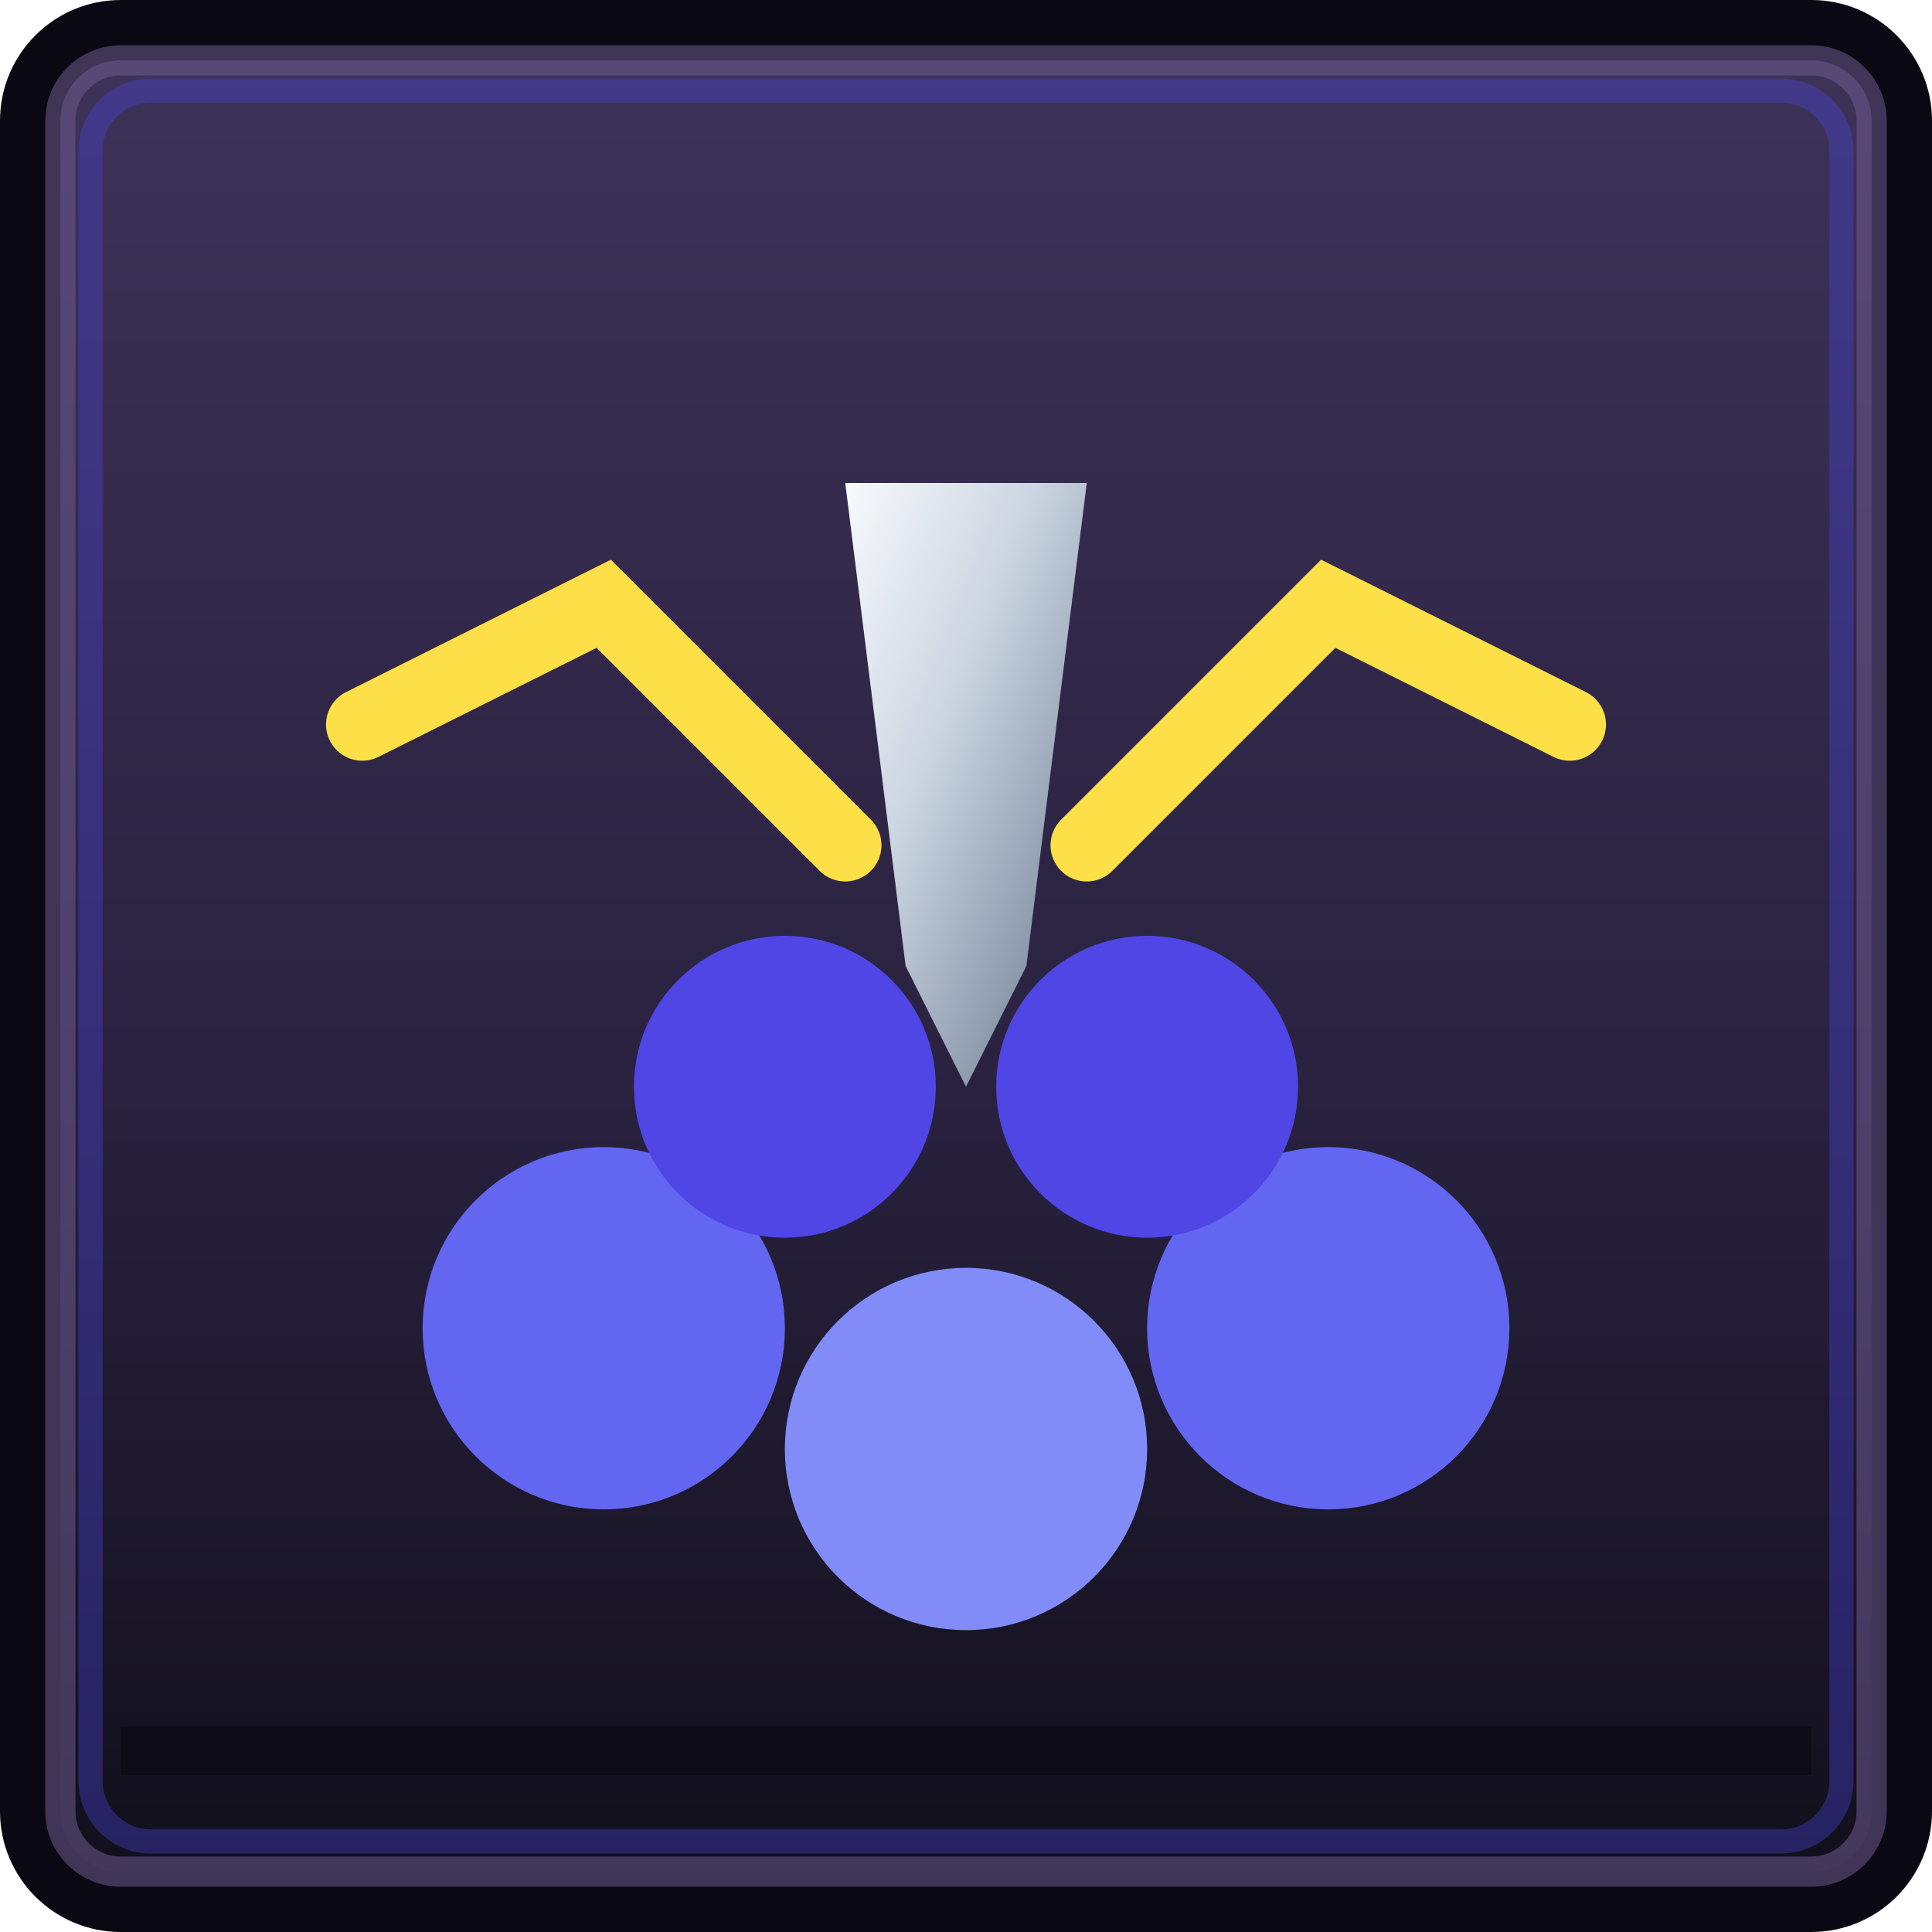
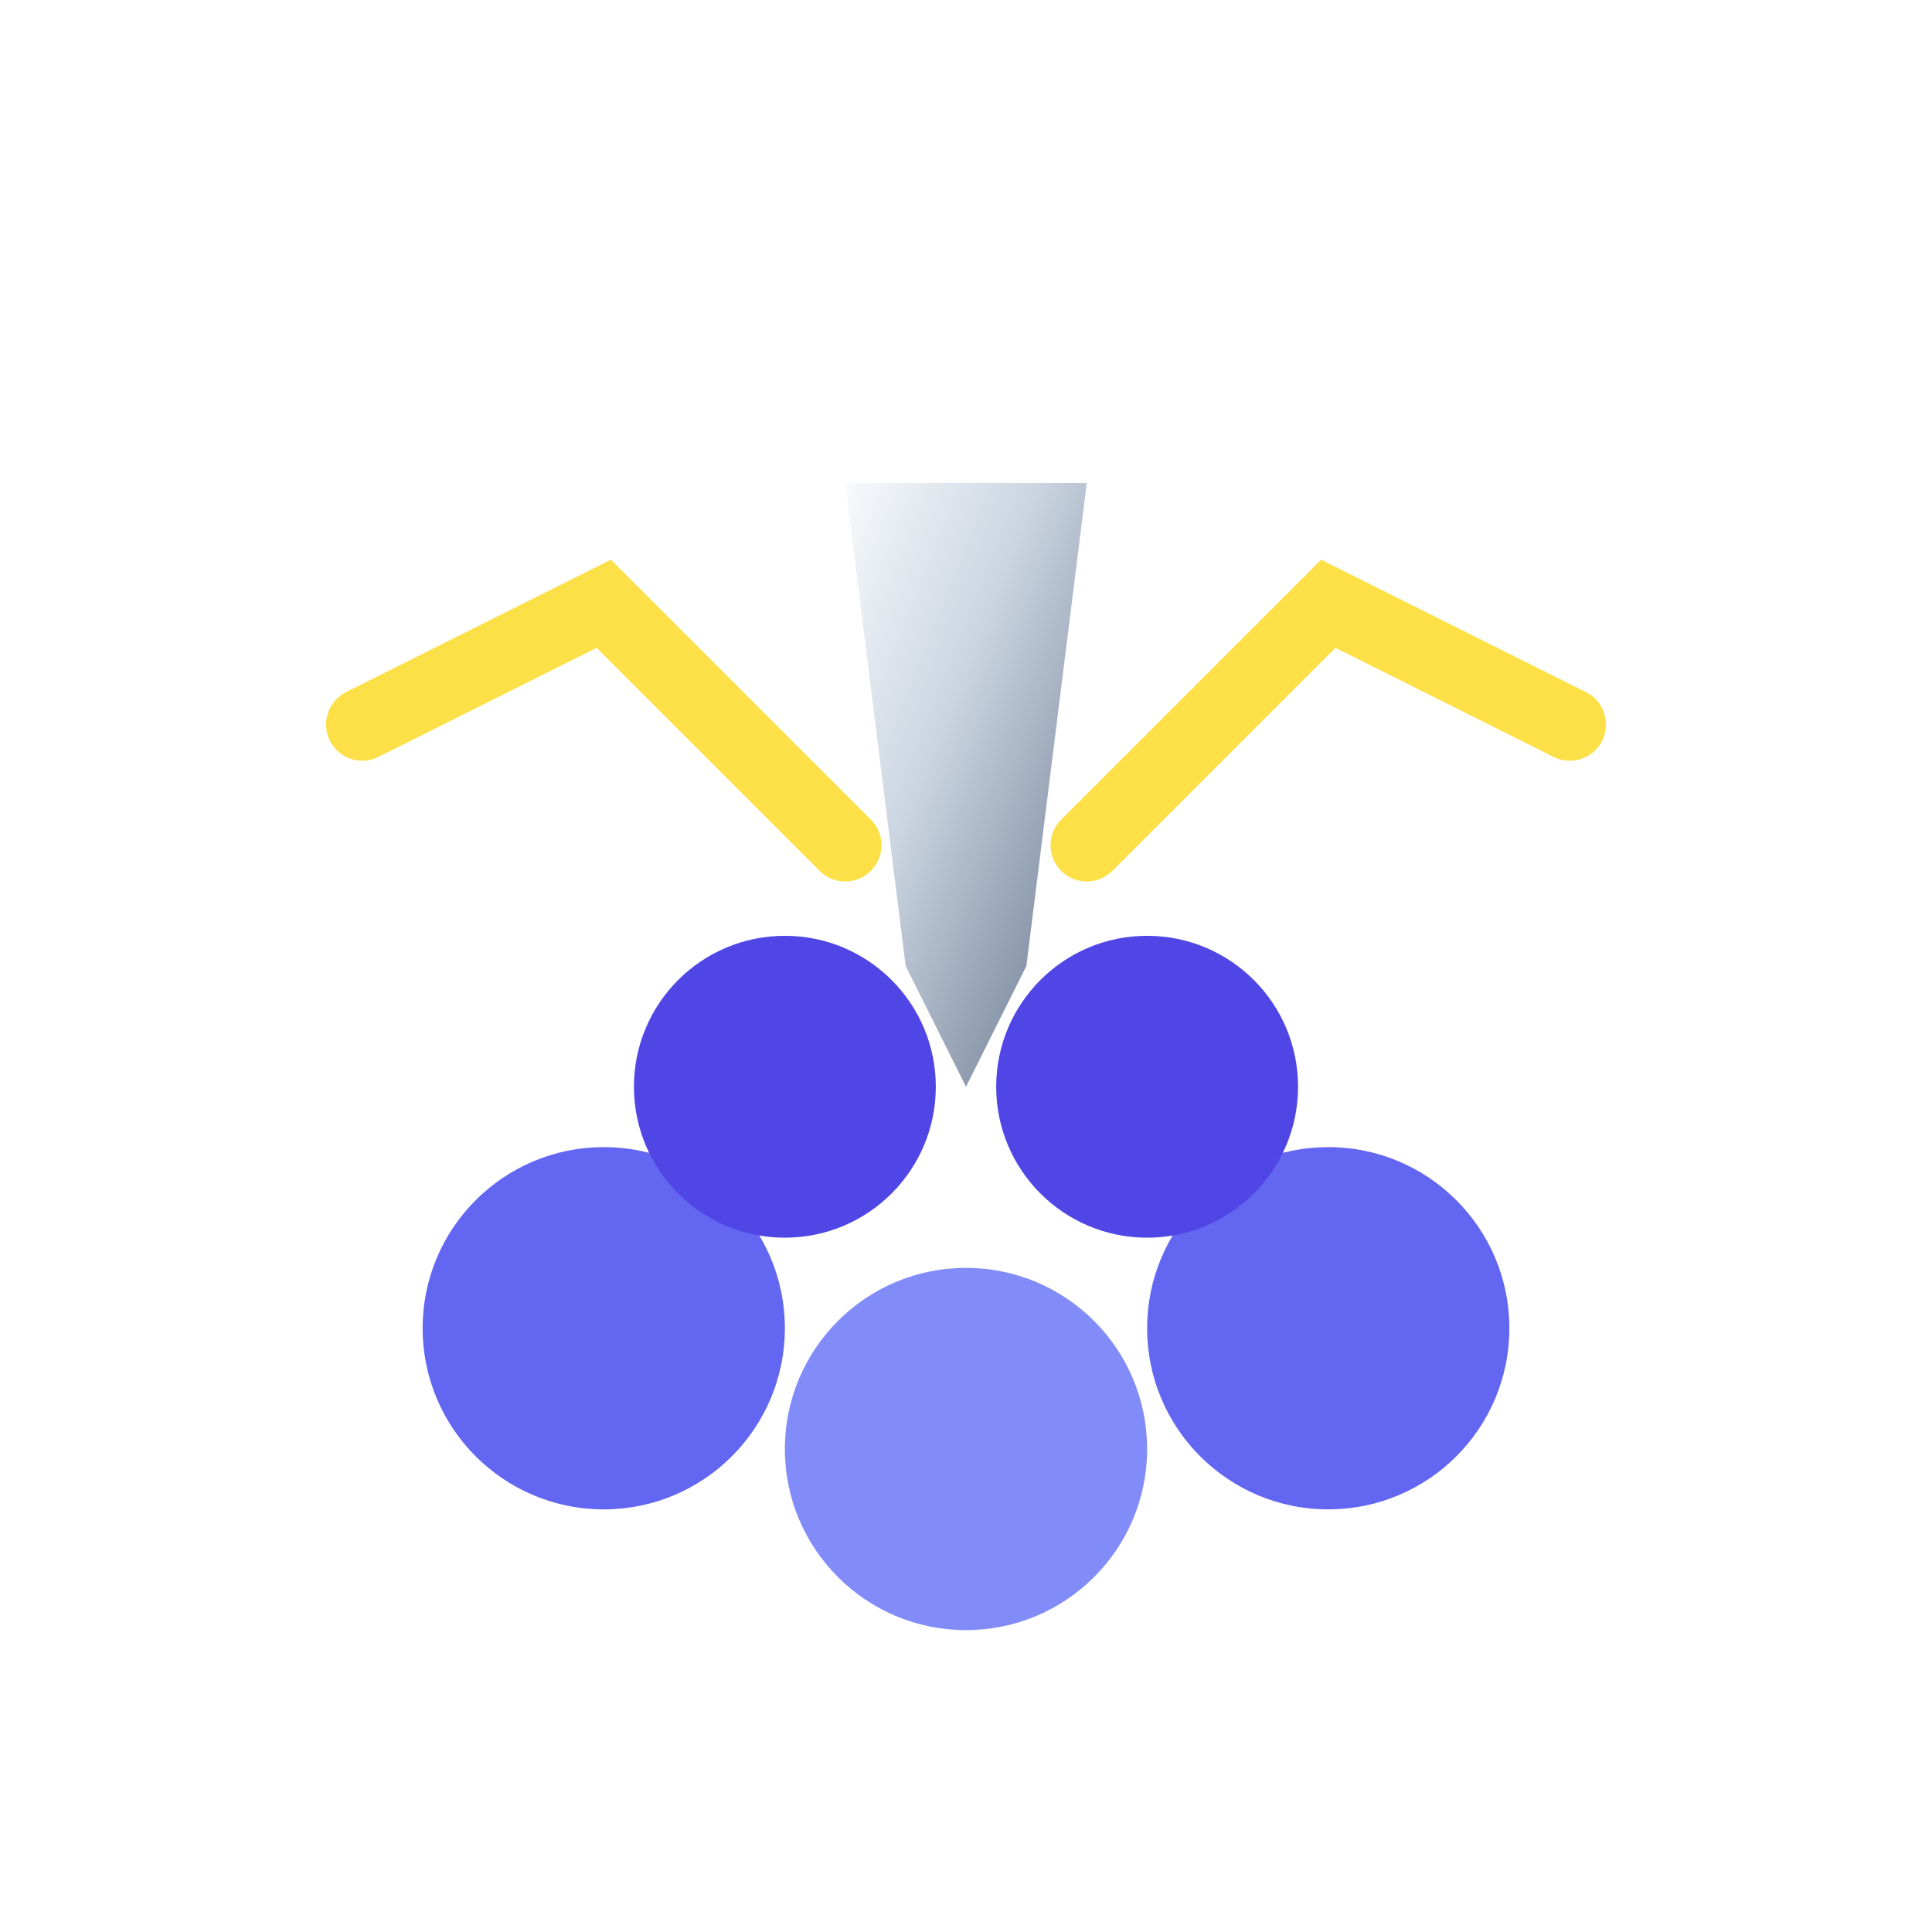
<svg xmlns="http://www.w3.org/2000/svg" viewBox="0 0 32 32" fill="none">
  <defs>
-     <linearGradient id="bowlingbash-bg" x1="0" y1="0" x2="0" y2="1">
-       <stop offset="0%" stop-color="#3d3258" />
-       <stop offset="55%" stop-color="#2a2240" />
-       <stop offset="100%" stop-color="#12101c" />
-     </linearGradient>
    <linearGradient id="bowlingbash-steel" x1="0" y1="0" x2="1" y2="1">
      <stop offset="0%" stop-color="#f8fafc" />
      <stop offset="40%" stop-color="#cbd5e1" />
      <stop offset="100%" stop-color="#64748b" />
    </linearGradient>
    <linearGradient id="bowlingbash-gold" x1="0" y1="0" x2="0" y2="1">
      <stop offset="0%" stop-color="#fde68a" />
      <stop offset="55%" stop-color="#d97706" />
      <stop offset="100%" stop-color="#92400e" />
    </linearGradient>
    <linearGradient id="bowlingbash-fire" x1="0" y1="1" x2="0" y2="0">
      <stop offset="0%" stop-color="#dc2626" />
      <stop offset="50%" stop-color="#f97316" />
      <stop offset="100%" stop-color="#fde047" />
    </linearGradient>
    <linearGradient id="bowlingbash-holy" x1="0" y1="0" x2="0" y2="1">
      <stop offset="0%" stop-color="#fff" />
      <stop offset="45%" stop-color="#fef08a" />
      <stop offset="100%" stop-color="#ca8a04" />
    </linearGradient>
    <linearGradient id="bowlingbash-wood" x1="0" y1="0" x2="1" y2="1">
      <stop offset="0%" stop-color="#a16207" />
      <stop offset="100%" stop-color="#451a03" />
    </linearGradient>
    <radialGradient id="bowlingbash-gem" cx="35%" cy="30%" r="70%">
      <stop offset="0%" stop-color="#e0e7ff" />
      <stop offset="50%" stop-color="#6366f1" />
      <stop offset="100%" stop-color="#312e81" />
    </radialGradient>
    <filter id="bowlingbash-glow" x="-30%" y="-30%" width="160%" height="160%">
      <feGaussianBlur stdDeviation="0.8" result="b" />
      <feMerge>
        <feMergeNode in="b" />
        <feMergeNode in="SourceGraphic" />
      </feMerge>
    </filter>
  </defs>
-   <rect width="32" height="32" rx="2" fill="#0a0812" />
-   <rect x="1" y="1" width="30" height="30" rx="1" fill="url(#bowlingbash-bg)" />
-   <rect x="1" y="1" width="30" height="30" rx="1" fill="none" stroke="#6b5a8f" stroke-opacity="0.55" stroke-width="0.5" />
-   <rect x="1.5" y="1.5" width="29" height="29" rx="1" fill="none" stroke="#4f46e5" stroke-opacity="0.35" stroke-width="0.4" />
-   <path d="M2 29 L30 29" stroke="#000" stroke-opacity="0.35" stroke-width="0.8" />
  <circle cx="10" cy="22" r="3" fill="#6366f1" />
  <circle cx="16" cy="24" r="3" fill="#818cf8" />
  <circle cx="22" cy="22" r="3" fill="#6366f1" />
  <circle cx="13" cy="18" r="2.5" fill="#4f46e5" />
  <circle cx="19" cy="18" r="2.5" fill="#4f46e5" />
  <path d="M14 8 L18 8 L17 16 L16 18 L15 16 Z" fill="url(#bowlingbash-steel)" />
  <path d="M6 12 L10 10 L14 14" stroke="#fde047" stroke-width="1.2" fill="none" stroke-linecap="round" />
  <path d="M26 12 L22 10 L18 14" stroke="#fde047" stroke-width="1.2" fill="none" stroke-linecap="round" />
</svg>
